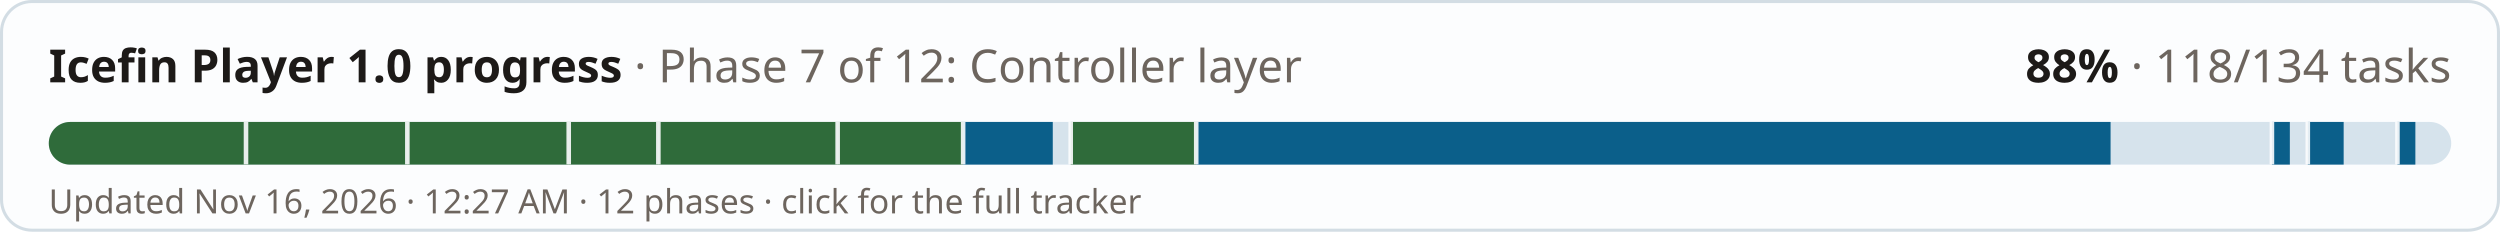
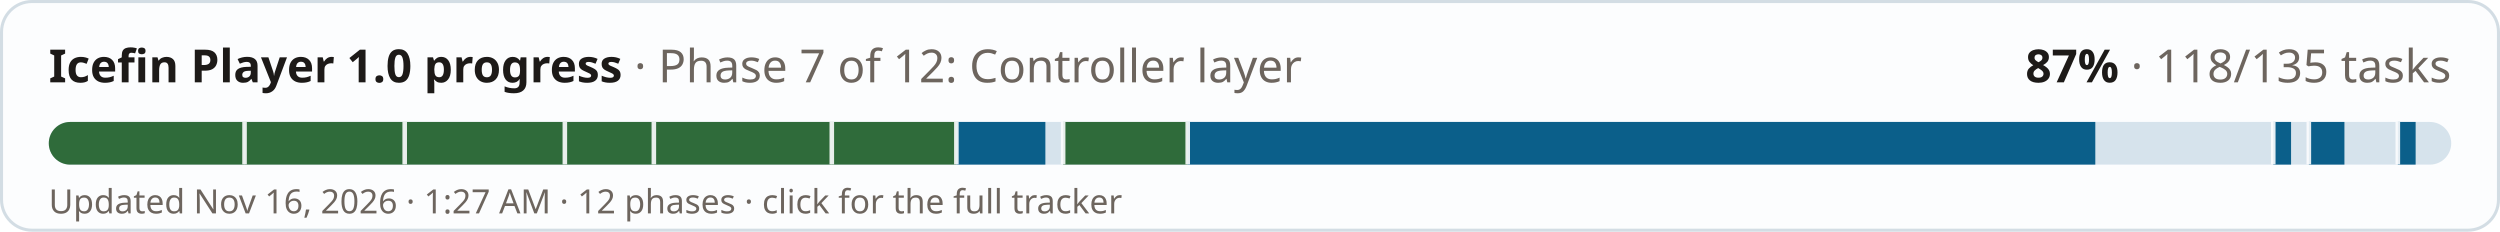
- <svg xmlns="http://www.w3.org/2000/svg" width="820" height="76" viewBox="0 0 820 76" role="img" aria-label="Icefin Player 1.0 progress: 88% (118 of 134 tasks)">
+ <svg xmlns="http://www.w3.org/2000/svg" width="820" height="76" viewBox="0 0 820 76" role="img" aria-label="Icefin Player 1.0 progress: 87% (118 of 135 tasks)">
  <style>
  .bg{fill:#fcfdfe;stroke:#d3dde4} .fg{fill:#1d1a18} .mu{fill:#6d655e} .track{fill:#d6e3ec} .done{fill:#0b5f8a} .full{fill:#2f6b3a} .tick{fill:#fcfdfe;opacity:.9}
  @media (prefers-color-scheme: dark){ .bg{fill:#1a2127;stroke:#2e3a43} .fg{fill:#f1ebe2} .mu{fill:#a99f94} .track{fill:#24384a} .done{fill:#6cb6e4} .full{fill:#6fbf7c} .tick{fill:#1a2127} }
  text{font-family:-apple-system,"Segoe UI",system-ui,"Noto Sans","DejaVu Sans",sans-serif}
</style>
  <rect class="bg" x="0.5" y="0.5" width="819" height="75" rx="10" />
  <text class="fg" x="16" y="27" font-size="15" font-weight="700">Icefin Player 1.0 progress <tspan class="mu" font-weight="400">· Phase 7 of 12: Controller layer</tspan>
  </text>
-   <text class="fg" x="804" y="27" font-size="15" font-weight="700" text-anchor="end">88% <tspan class="mu" font-weight="400">· 118/134 tasks</tspan>
+   <text class="fg" x="804" y="27" font-size="15" font-weight="700" text-anchor="end">87% <tspan class="mu" font-weight="400">· 118/135 tasks</tspan>
  </text>
  <rect class="track" x="16" y="40" width="788" height="14" rx="7" />
  <clipPath id="c">
    <rect x="16" y="40" width="788" height="14" rx="7" />
  </clipPath>
  <g clip-path="url(#c)">
-     <rect class="full" x="16" y="40" width="64.69" height="14" />
-     <rect class="full" x="80.69" y="40" width="52.93" height="14" />
-     <rect class="full" x="133.61" y="40" width="52.93" height="14" />
-     <rect class="full" x="186.54" y="40" width="29.4" height="14" />
-     <rect class="full" x="215.94" y="40" width="58.81" height="14" />
-     <rect class="full" x="274.75" y="40" width="41.16" height="14" />
-     <rect class="done" x="315.91" y="40" width="29.4" height="14" />
-     <rect class="full" x="351.19" y="40" width="41.16" height="14" />
-     <rect class="done" x="392.36" y="40" width="299.91" height="14" />
-     <rect class="done" x="745.19" y="40" width="5.88" height="14" />
-     <rect class="done" x="756.96" y="40" width="11.76" height="14" />
-     <rect class="done" x="786.36" y="40" width="5.88" height="14" />
-     <rect class="tick" x="79.94" y="40" width="1.5" height="14" />
-     <rect class="tick" x="132.86" y="40" width="1.5" height="14" />
-     <rect class="tick" x="185.79" y="40" width="1.5" height="14" />
-     <rect class="tick" x="215.19" y="40" width="1.5" height="14" />
-     <rect class="tick" x="274" y="40" width="1.5" height="14" />
-     <rect class="tick" x="315.16" y="40" width="1.5" height="14" />
-     <rect class="tick" x="350.44" y="40" width="1.5" height="14" />
-     <rect class="tick" x="391.61" y="40" width="1.5" height="14" />
-     <rect class="tick" x="744.44" y="40" width="1.5" height="14" />
-     <rect class="tick" x="756.21" y="40" width="1.5" height="14" />
-     <rect class="tick" x="785.61" y="40" width="1.5" height="14" />
+     <rect class="full" x="16" y="40" width="64.21" height="14" />
+     <rect class="full" x="80.21" y="40" width="52.53" height="14" />
+     <rect class="full" x="132.74" y="40" width="52.53" height="14" />
+     <rect class="full" x="185.27" y="40" width="29.19" height="14" />
+     <rect class="full" x="214.46" y="40" width="58.37" height="14" />
+     <rect class="full" x="272.83" y="40" width="40.86" height="14" />
+     <rect class="done" x="313.69" y="40" width="29.19" height="14" />
+     <rect class="full" x="348.71" y="40" width="40.86" height="14" />
+     <rect class="done" x="389.57" y="40" width="297.69" height="14" />
+     <rect class="done" x="745.63" y="40" width="5.84" height="14" />
+     <rect class="done" x="757.3" y="40" width="11.67" height="14" />
+     <rect class="done" x="786.49" y="40" width="5.84" height="14" />
+     <rect class="tick" x="79.46" y="40" width="1.5" height="14" />
+     <rect class="tick" x="131.99" y="40" width="1.5" height="14" />
+     <rect class="tick" x="184.52" y="40" width="1.5" height="14" />
+     <rect class="tick" x="213.71" y="40" width="1.5" height="14" />
+     <rect class="tick" x="272.08" y="40" width="1.5" height="14" />
+     <rect class="tick" x="312.94" y="40" width="1.5" height="14" />
+     <rect class="tick" x="347.96" y="40" width="1.5" height="14" />
+     <rect class="tick" x="388.82" y="40" width="1.5" height="14" />
+     <rect class="tick" x="744.88" y="40" width="1.5" height="14" />
+     <rect class="tick" x="756.55" y="40" width="1.5" height="14" />
+     <rect class="tick" x="785.74" y="40" width="1.5" height="14" />
  </g>
-   <text class="mu" x="16" y="70" font-size="11">Updated Nov 16, 2026 · 12:27 AM · 12 phases · click for the full tracker</text>
+   <text class="mu" x="16" y="70" font-size="11">Updated Nov 16, 2026 · 1:27 AM · 12 phases · click for the full tracker</text>
</svg>
